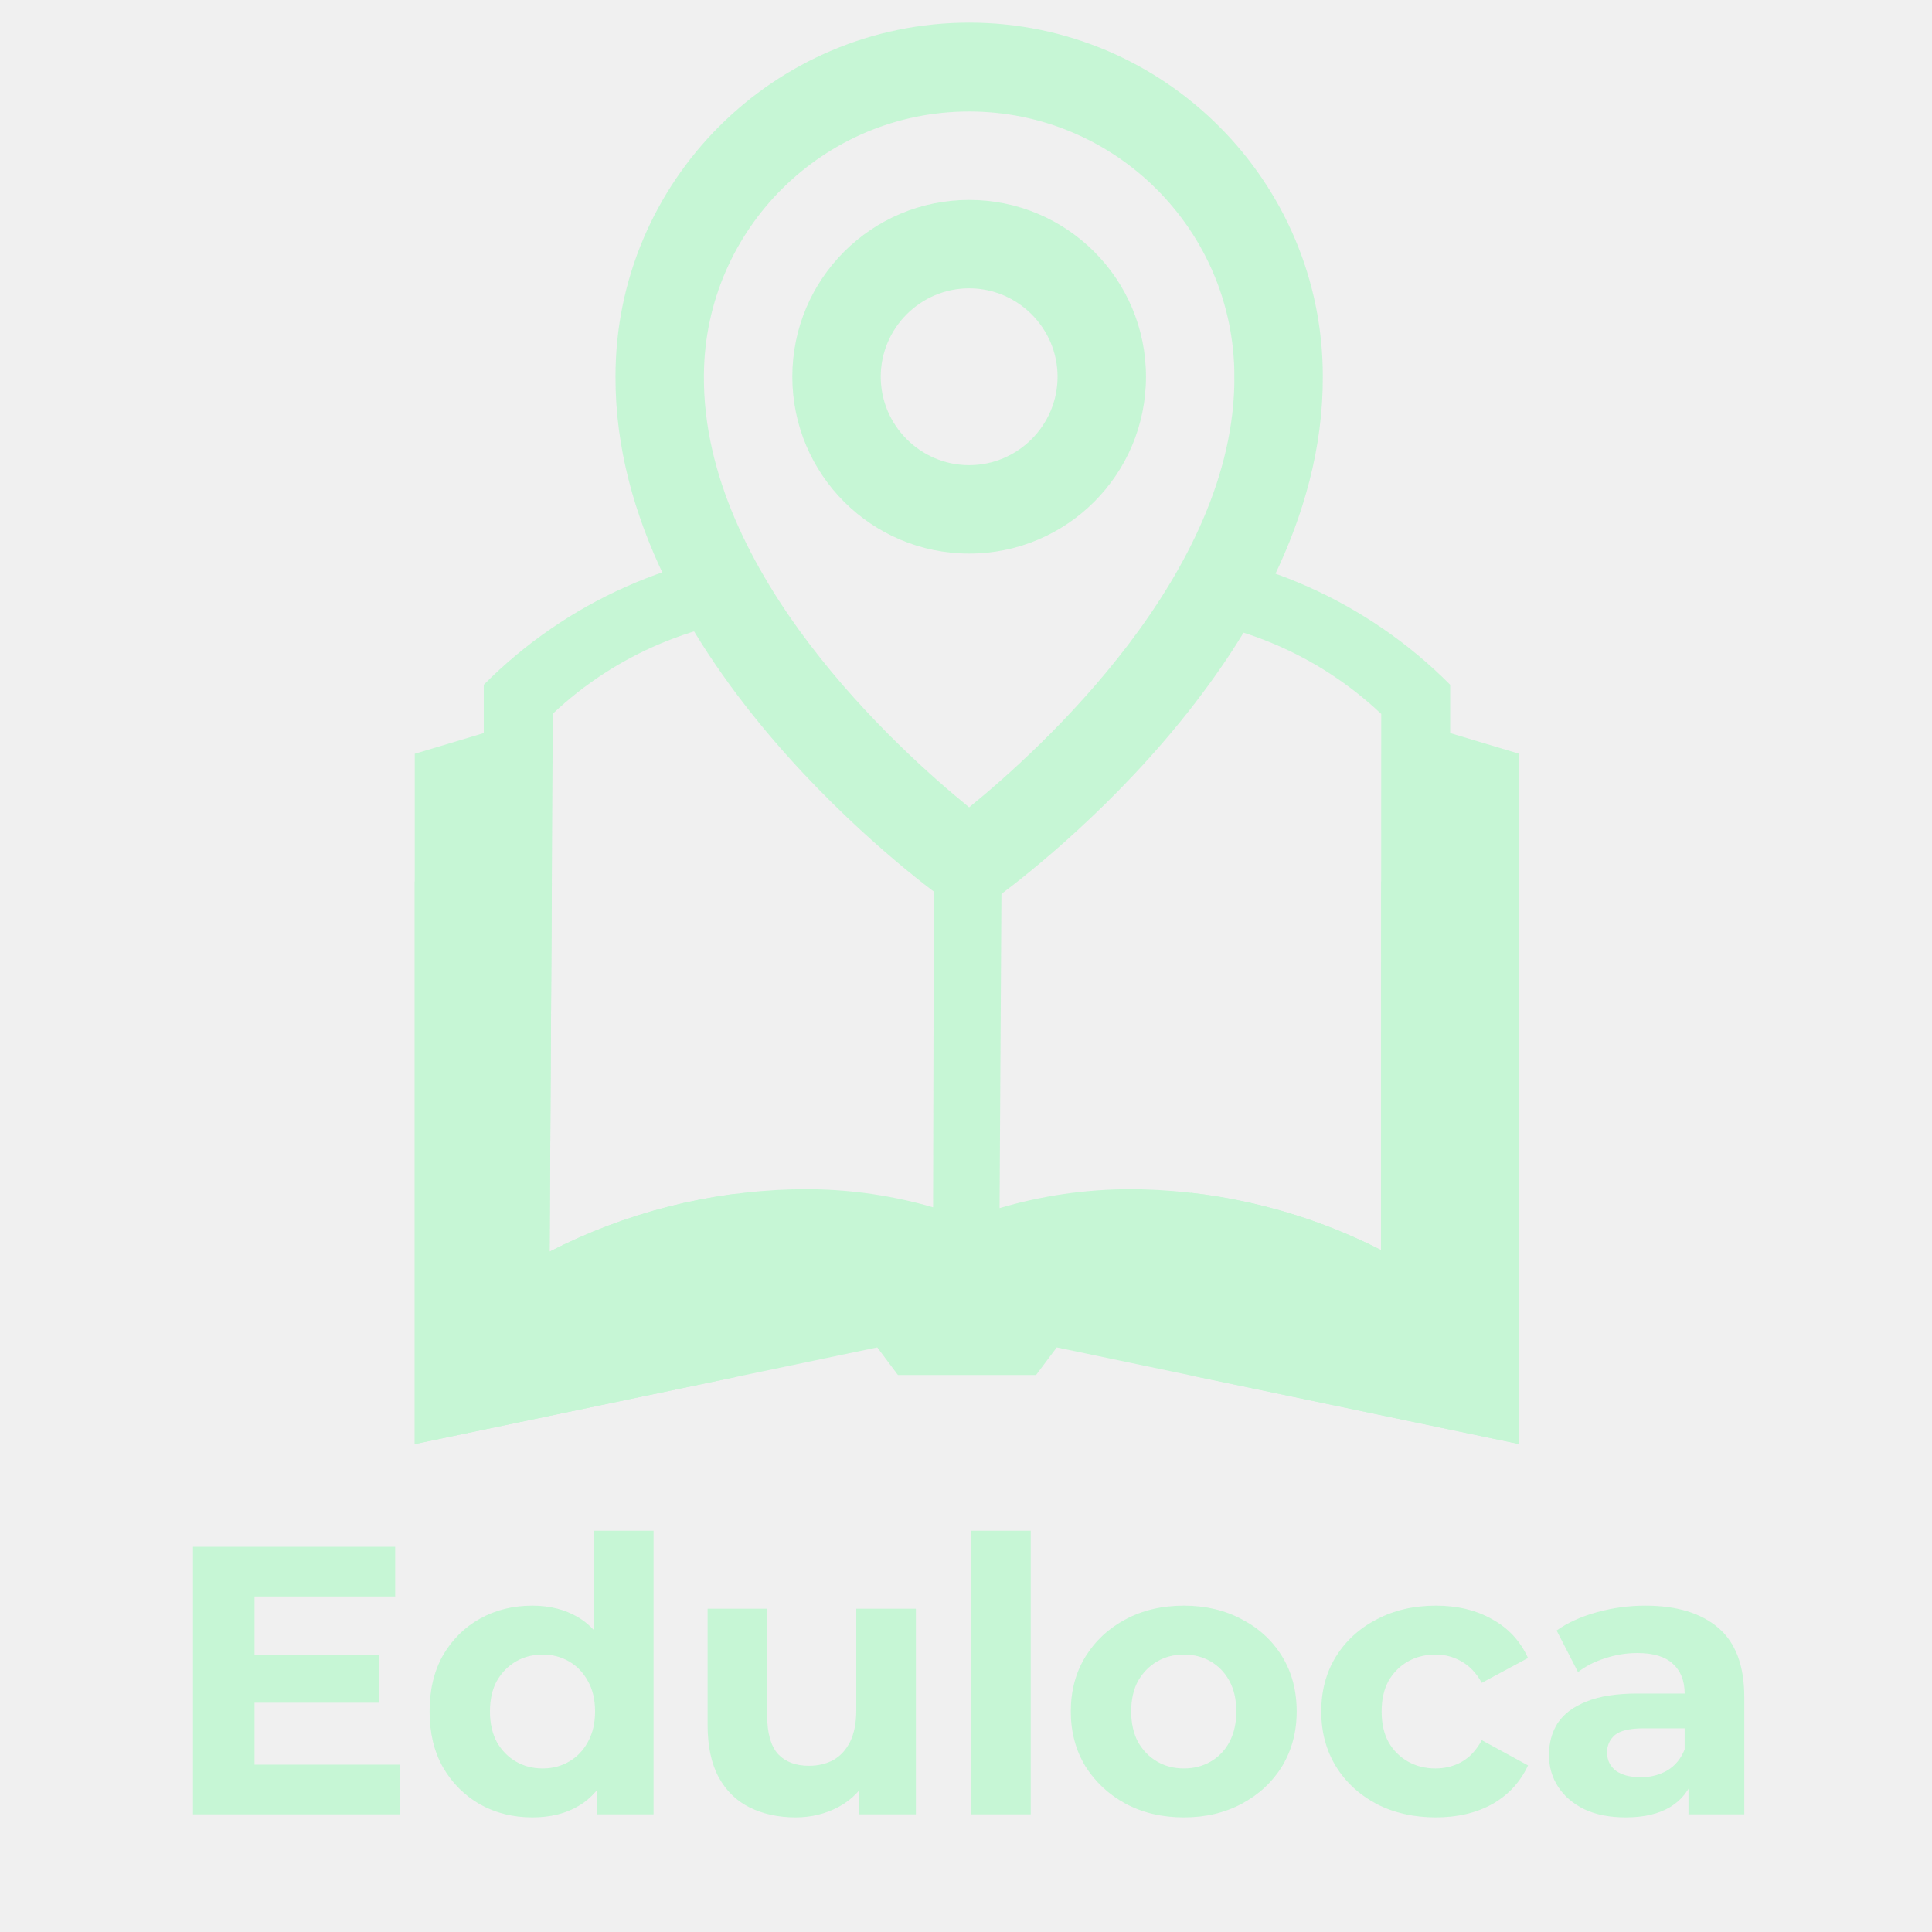
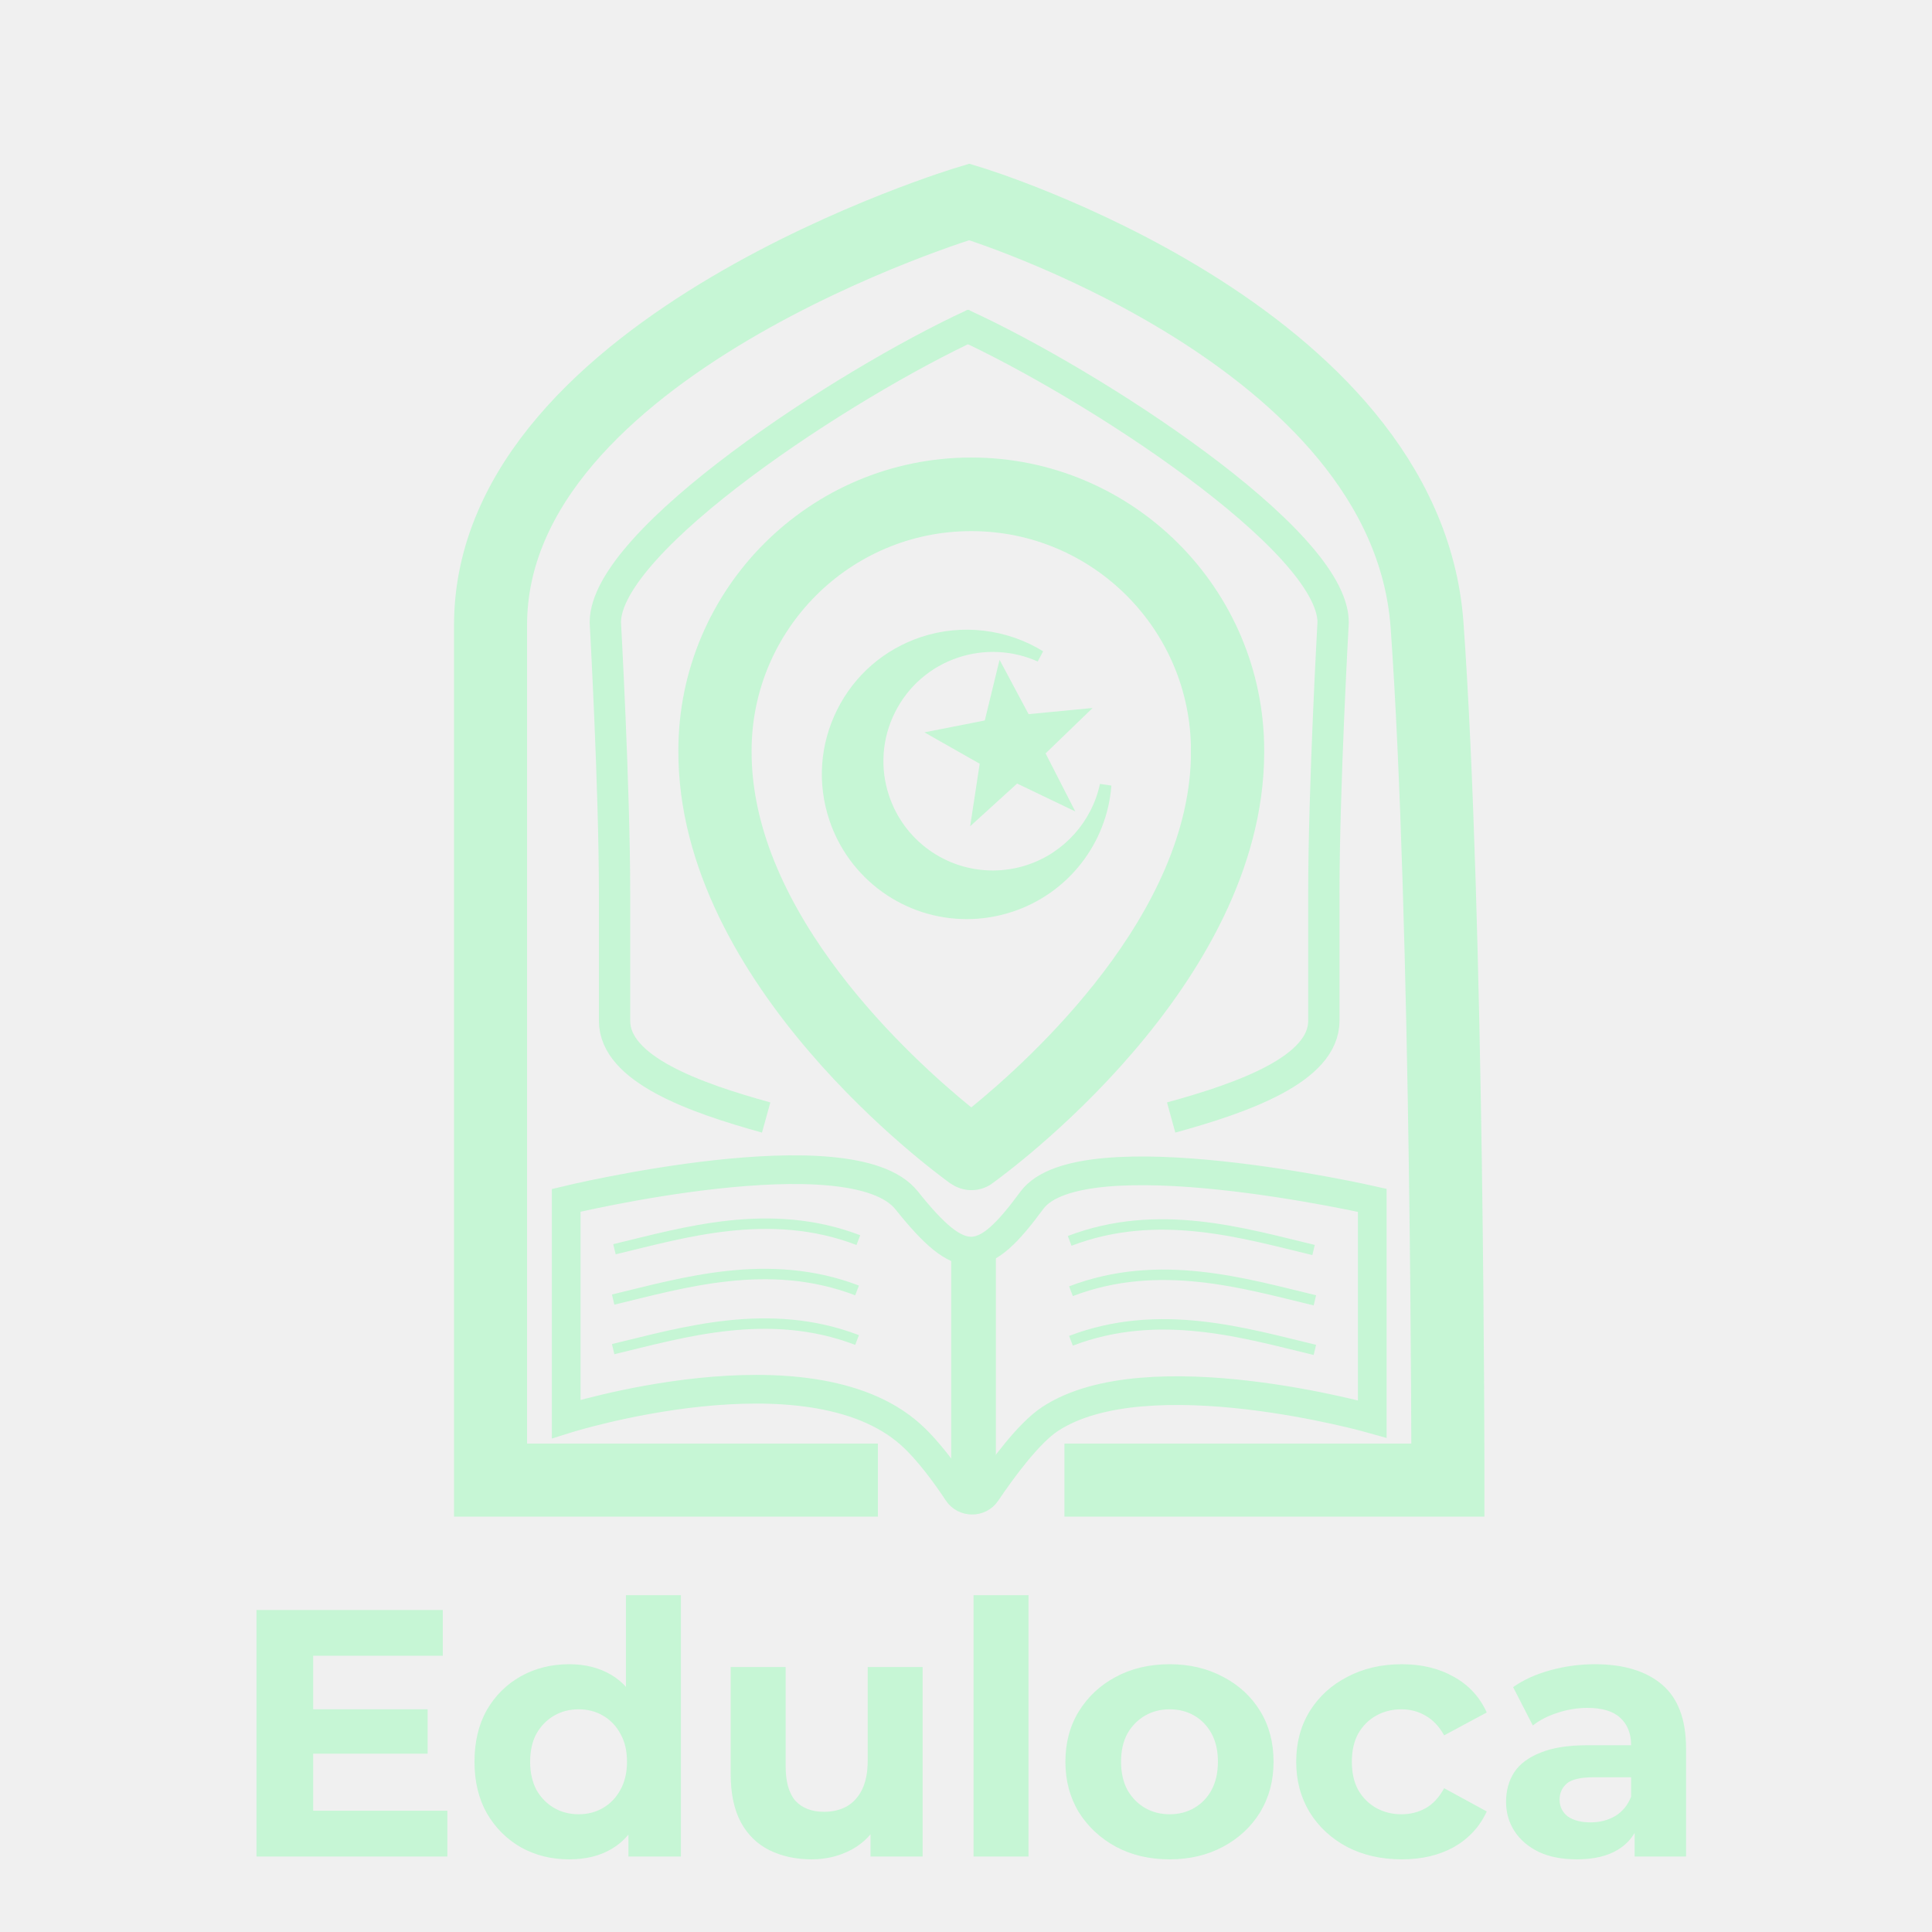
<svg xmlns="http://www.w3.org/2000/svg" width="1024" height="1024" viewBox="0 0 1024 1024" fill="none">
  <g clip-path="url(#clip0_222_115)">
-     <path d="M768.625 388.54V362.929C724.956 318.972 666.455 292.892 604.57 289.793C587.427 287.744 570.044 290 553.991 296.356C537.938 302.712 523.722 312.967 512.628 326.196C501.176 313.393 486.896 303.437 470.923 297.118C454.95 290.798 437.724 288.29 420.612 289.793C358.676 292.856 300.117 318.939 256.411 362.929V388.54L219.824 399.516V765.384L464.955 714.162L475.931 728.797H549.105L560.081 714.162L805.212 765.384V399.516L768.625 388.54ZM420.32 630.379C375.389 631.577 331.301 642.855 291.315 663.38L292.998 378.296C326.478 346.686 370.252 328.235 416.258 326.343C444.333 328.081 471.509 336.905 495.249 351.99L494.554 639.891C470.335 632.856 445.163 629.659 419.954 630.415L420.32 630.379ZM732.039 662.575C692.673 642.519 649.321 631.519 605.156 630.379L599.265 630.305C575.118 630.305 551.812 633.818 529.787 640.33L531.507 351.222C554.615 336.714 580.967 328.178 608.193 326.379C654.425 328.143 698.446 346.63 732.075 378.406L731.965 662.611L732.039 662.575Z" fill="#C6F6D5" />
+     <path d="M135.938 984V853.322H234.694V877.59H165.995V959.731H237.121V984H135.938ZM163.754 929.488V905.966H226.667V929.488H163.754ZM301.708 985.493C292.249 985.493 283.724 983.378 276.132 979.146C268.54 974.79 262.504 968.754 258.024 961.038C253.668 953.322 251.49 944.236 251.49 933.782C251.49 923.203 253.668 914.056 258.024 906.34C262.504 898.623 268.54 892.65 276.132 888.418C283.724 884.187 292.249 882.071 301.708 882.071C310.171 882.071 317.576 883.938 323.923 887.671C330.27 891.405 335.186 897.068 338.671 904.66C342.156 912.251 343.898 921.959 343.898 933.782C343.898 945.481 342.218 955.189 338.858 962.905C335.497 970.497 330.644 976.159 324.296 979.893C318.074 983.627 310.544 985.493 301.708 985.493ZM306.748 961.598C311.477 961.598 315.771 960.478 319.629 958.238C323.487 955.997 326.536 952.824 328.777 948.717C331.141 944.485 332.324 939.507 332.324 933.782C332.324 927.933 331.141 922.954 328.777 918.847C326.536 914.74 323.487 911.567 319.629 909.327C315.771 907.086 311.477 905.966 306.748 905.966C301.894 905.966 297.538 907.086 293.68 909.327C289.822 911.567 286.711 914.74 284.346 918.847C282.106 922.954 280.986 927.933 280.986 933.782C280.986 939.507 282.106 944.485 284.346 948.717C286.711 952.824 289.822 955.997 293.68 958.238C297.538 960.478 301.894 961.598 306.748 961.598ZM333.07 984V963.465L333.63 933.595L331.764 903.913V845.481H360.886V984H333.07ZM430.217 985.493C421.879 985.493 414.411 983.876 407.815 980.64C401.344 977.404 396.303 972.488 392.694 965.892C389.085 959.171 387.28 950.646 387.28 940.316V883.564H416.403V936.022C416.403 944.361 418.145 950.521 421.63 954.504C425.239 958.362 430.28 960.291 436.751 960.291C441.232 960.291 445.214 959.358 448.699 957.491C452.184 955.5 454.922 952.513 456.913 948.53C458.904 944.423 459.9 939.32 459.9 933.222V883.564H489.023V984H461.393V956.371L466.434 964.398C463.074 971.368 458.095 976.657 451.499 980.266C445.028 983.751 437.934 985.493 430.217 985.493ZM516.003 984V845.481H545.125V984H516.003ZM619.945 985.493C609.241 985.493 599.721 983.253 591.382 978.773C583.168 974.292 576.634 968.194 571.78 960.478C567.051 952.637 564.686 943.739 564.686 933.782C564.686 923.701 567.051 914.803 571.78 907.086C576.634 899.246 583.168 893.147 591.382 888.791C599.721 884.311 609.241 882.071 619.945 882.071C630.523 882.071 639.982 884.311 648.32 888.791C656.659 893.147 663.193 899.183 667.922 906.9C672.652 914.616 675.016 923.577 675.016 933.782C675.016 943.739 672.652 952.637 667.922 960.478C663.193 968.194 656.659 974.292 648.32 978.773C639.982 983.253 630.523 985.493 619.945 985.493ZM619.945 961.598C624.798 961.598 629.154 960.478 633.012 958.238C636.871 955.997 639.92 952.824 642.16 948.717C644.4 944.485 645.52 939.507 645.52 933.782C645.52 927.933 644.4 922.954 642.16 918.847C639.92 914.74 636.871 911.567 633.012 909.327C629.154 907.086 624.798 905.966 619.945 905.966C615.091 905.966 610.735 907.086 606.877 909.327C603.019 911.567 599.907 914.74 597.543 918.847C595.302 922.954 594.182 927.933 594.182 933.782C594.182 939.507 595.302 944.485 597.543 948.717C599.907 952.824 603.019 955.997 606.877 958.238C610.735 960.478 615.091 961.598 619.945 961.598ZM743.02 985.493C732.192 985.493 722.547 983.315 714.084 978.96C705.621 974.479 698.963 968.319 694.109 960.478C689.38 952.637 687.015 943.739 687.015 933.782C687.015 923.701 689.38 914.803 694.109 907.086C698.963 899.246 705.621 893.147 714.084 888.791C722.547 884.311 732.192 882.071 743.02 882.071C753.599 882.071 762.809 884.311 770.649 888.791C778.49 893.147 784.277 899.432 788.011 907.646L765.422 919.781C762.809 915.052 759.51 911.567 755.528 909.327C751.67 907.086 747.438 905.966 742.833 905.966C737.855 905.966 733.375 907.086 729.392 909.327C725.41 911.567 722.236 914.74 719.871 918.847C717.631 922.954 716.511 927.933 716.511 933.782C716.511 939.632 717.631 944.61 719.871 948.717C722.236 952.824 725.41 955.997 729.392 958.238C733.375 960.478 737.855 961.598 742.833 961.598C747.438 961.598 751.67 960.54 755.528 958.424C759.51 956.184 762.809 952.637 765.422 947.783L788.011 960.105C784.277 968.194 778.49 974.479 770.649 978.96C762.809 983.315 753.599 985.493 743.02 985.493ZM866.384 984V964.398L864.517 960.105V925.008C864.517 918.785 862.588 913.931 858.73 910.447C854.997 906.962 849.209 905.22 841.369 905.22C836.017 905.22 830.728 906.091 825.501 907.833C820.398 909.451 816.042 911.691 812.433 914.554L801.978 894.205C807.455 890.347 814.051 887.36 821.767 885.244C829.483 883.129 837.324 882.071 845.289 882.071C860.597 882.071 872.483 885.68 880.946 892.898C889.409 900.117 893.64 911.38 893.64 926.688V984H866.384ZM835.768 985.493C827.927 985.493 821.207 984.187 815.606 981.573C810.006 978.835 805.712 975.164 802.725 970.559C799.738 965.954 798.245 960.789 798.245 955.064C798.245 949.09 799.676 943.863 802.539 939.383C805.525 934.902 810.193 931.417 816.54 928.928C822.887 926.315 831.163 925.008 841.369 925.008H868.064V941.996H844.542C837.697 941.996 832.968 943.116 830.354 945.357C827.865 947.597 826.621 950.397 826.621 953.757C826.621 957.491 828.052 960.478 830.914 962.718C833.901 964.834 837.946 965.892 843.049 965.892C847.903 965.892 852.259 964.772 856.117 962.531C859.975 960.167 862.775 956.744 864.517 952.264L868.998 965.705C866.882 972.177 863.024 977.093 857.423 980.453C851.823 983.813 844.605 985.493 835.768 985.493Z" fill="#C6F6D5" />
+     <path d="M564.178 784.487H767.424C767.424 784.487 767.424 485.674 756.363 331.276C745.302 176.878 513.712 107 513.712 107C513.712 107 260 182.868 260 331.276C260 479.684 260 784.487 260 784.487H465.32" stroke="#C6F6D5" stroke-width="38.714" />
+     <path d="M514.799 259.199C591.155 259.199 653.345 321.389 653.345 397.745V399.147C653.116 455.217 621.917 507.131 587.779 546.892C553.699 586.585 518.79 611.739 516.177 613.655L516.042 613.754L515.908 613.856C515.902 613.861 515.813 613.924 515.605 613.989C515.376 614.062 515.091 614.108 514.799 614.108C514.799 614.108 514.738 614.108 514.62 614.089C514.503 614.069 514.351 614.034 514.174 613.976C513.815 613.858 513.476 613.684 513.207 613.499C509.315 610.654 475.169 585.688 441.82 546.822C407.407 506.717 375.989 454.298 376.252 397.822L376.253 397.784V397.745C376.253 321.389 438.443 259.199 514.799 259.199ZM514.799 264.801C441.366 264.801 381.702 324.441 381.661 397.864C381.443 446.401 405.242 490.899 431.413 525.392C457.794 560.16 488.125 586.782 504.257 599.908L514.799 608.485L525.34 599.908C541.483 586.773 571.811 560.103 598.188 525.314C624.338 490.824 648.129 446.353 647.936 397.938H647.937C647.936 324.481 588.256 264.801 514.799 264.801Z" stroke="#C6F6D5" stroke-width="33.404" />
+     <path d="M583.001 415.489C578.716 435.497 563.997 451.932 544.587 458.384C538.675 460.358 532.483 461.366 526.249 461.37C514.075 461.386 502.205 457.565 492.326 450.45C482.447 443.335 475.062 433.287 471.219 421.735C468.793 414.524 467.823 406.903 468.366 399.314C468.908 391.725 470.953 384.32 474.381 377.527C477.776 370.711 482.488 364.635 488.246 359.651C494.004 354.668 500.693 350.875 507.926 348.493C521.722 343.905 536.738 344.66 550.004 350.608L552.874 345.197C533.652 333.322 509.71 330.48 488.183 337.641C468.715 344.113 452.936 357.771 443.754 376.091C434.571 394.41 433.085 415.21 439.567 434.65C444.659 449.949 454.441 463.254 467.524 472.678C480.607 482.102 496.327 487.165 512.45 487.148C520.682 487.148 528.849 485.819 536.73 483.201C551.07 478.461 563.688 469.588 573 457.698C582.311 445.808 587.901 431.431 589.065 416.373L583.001 415.489ZM545.173 378.509L529.785 349.708L521.958 381.864L489.95 388.156L519.251 404.793L514.212 437.928L539.094 415.296L569.926 430.089L554.178 399.315L579.112 375.247L545.173 378.509Z" fill="#C6F6D5" />
+     <path d="M727.327 752.093C727.327 752.093 607.999 718.278 556.553 752.093C545.191 759.561 531.182 778.672 522.706 791.236C519.179 796.465 511.151 796.386 507.668 791.127C501.411 781.678 492.001 768.689 482.602 760.291C428.173 711.658 300.096 752.093 300.096 752.093V636.204C300.096 636.204 451.339 599.643 480.529 636.204C509.718 672.764 521.022 671.384 546.895 636.204C572.767 601.024 727.327 636.204 727.327 636.204V752.093Z" stroke="#C6F6D5" stroke-width="15.209" />
+     <rect x="504.146" y="662.707" width="23.686" height="129.361" fill="#C6F6D5" />
+     <path d="M325.676 662.125C362.315 653.368 407.942 639.312 454.951 657.286" stroke="#C6F6D5" stroke-width="5.531" />
+     <path d="M324.982 688.802C361.622 680.045 407.249 665.988 454.258 683.962" stroke="#C6F6D5" stroke-width="5.531" />
+     <path d="M324.982 715.071C361.622 706.315 407.249 692.258 454.258 710.232" stroke="#C6F6D5" stroke-width="5.531" />
+     <path d="M696.219 662.532C659.579 653.775 613.952 639.718 566.943 657.692" stroke="#C6F6D5" stroke-width="5.531" />
+     <path d="M696.91 689.209C660.271 680.452 614.644 666.395 567.635 684.369" stroke="#C6F6D5" stroke-width="5.531" />
+     <path d="M696.91 715.479C660.271 706.722 614.644 692.665 567.635 710.639" stroke="#C6F6D5" stroke-width="5.531" />
+     <path d="M515.786 171.984C447.775 203.375 320.837 286.238 320.836 329.863C320.836 329.863 325.728 417.375 325.728 473.893C325.728 500.124 325.726 515.44 325.728 541.061C325.73 566.681 368.072 581.777 406.084 592.302" stroke="#C6F6D5" stroke-width="16.591" />
+     <path d="M510.255 171.984C578.748 203.375 706.587 286.238 706.588 329.863C706.588 329.863 701.661 417.375 701.661 473.893C701.661 500.124 701.663 515.44 701.661 541.061C701.659 566.681 659.017 581.777 620.736 592.302" stroke="#C6F6D5" stroke-width="16.591" />
+     <path d="M513.039 166.886C513.051 166.548 513.043 166.391 513.041 166.277C513.039 166.192 513.043 166.093 513.041 165.93C513.04 165.84 513.06 165.758 513.066 165.698C513.068 165.684 513.072 165.672 513.076 165.659C513.08 165.647 513.084 165.634 513.089 165.597" stroke="#C6F6D5" stroke-width="2.765" stroke-linecap="round" />
  </g>
-   <g clip-path="url(#clip1_222_115)">
-     <path d="M768.625 388.54V362.929C724.956 318.972 666.455 292.892 604.57 289.793C587.427 287.744 570.044 290 553.991 296.356C537.938 302.712 523.722 312.967 512.628 326.196C501.176 313.393 486.896 303.437 470.923 297.118C454.95 290.798 437.724 288.29 420.612 289.793C358.676 292.856 300.117 318.939 256.411 362.929V388.54L219.824 399.516V765.384L464.955 714.162L475.931 728.797H549.105L560.081 714.162L805.212 765.384V399.516L768.625 388.54ZM420.32 630.379C375.389 631.577 331.301 642.855 291.315 663.38L292.998 378.296C326.478 346.686 370.252 328.235 416.258 326.343C444.333 328.081 471.509 336.905 495.249 351.99L494.554 639.891C470.335 632.856 445.163 629.659 419.954 630.415L420.32 630.379ZM732.039 662.575C692.673 642.519 649.321 631.519 605.156 630.379L599.265 630.305C575.118 630.305 551.812 633.818 529.787 640.33L531.507 351.222C554.615 336.714 580.967 328.178 608.193 326.379C654.425 328.143 698.446 346.63 732.075 378.406L731.965 662.611L732.039 662.575Z" fill="#C6F6D5" />
-   </g>
-   <g clip-path="url(#clip2_222_115)">
-     <path d="M768.625 388.54V362.929C724.956 318.972 666.455 292.892 604.57 289.793C587.427 287.744 570.044 290 553.991 296.356C537.938 302.712 523.722 312.967 512.628 326.196C501.176 313.393 486.896 303.437 470.923 297.118C454.95 290.798 437.724 288.29 420.612 289.793C358.676 292.856 300.117 318.939 256.411 362.929V388.54L219.824 399.516V765.384L464.955 714.162L475.931 728.797H549.105L560.081 714.162L805.212 765.384V399.516L768.625 388.54ZM420.32 630.379C375.389 631.577 331.301 642.855 291.315 663.38L292.998 378.296C326.478 346.686 370.252 328.235 416.258 326.343C444.333 328.081 471.509 336.905 495.249 351.99L494.554 639.891C470.335 632.856 445.163 629.659 419.954 630.415L420.32 630.379ZM732.039 662.575C692.673 642.519 649.321 631.519 605.156 630.379L599.265 630.305C575.118 630.305 551.812 633.818 529.787 640.33L531.507 351.222C554.615 336.714 580.967 328.178 608.193 326.379C654.425 328.143 698.446 346.63 732.075 378.406L731.965 662.611L732.039 662.575Z" fill="#C6F6D5" />
-   </g>
-   <path d="M607.392 199.681C607.392 147.899 565.451 105.958 513.669 105.958C461.887 105.958 419.945 147.899 419.945 199.681C419.945 251.464 461.887 293.405 513.669 293.405C565.451 293.405 607.392 251.464 607.392 199.681ZM466.807 199.681C466.807 173.907 487.895 152.82 513.669 152.82C539.443 152.82 560.531 173.907 560.531 199.681C560.531 225.455 539.443 246.543 513.669 246.543C487.895 246.543 466.807 225.455 466.807 199.681Z" fill="#C6F6D5" />
-   <path d="M513.67 32.166C605.863 32.166 680.951 107.254 680.951 199.447V199.541C681.269 267.851 643.33 331.142 601.788 379.527C560.642 427.451 518.494 457.821 515.335 460.138L515.171 460.258L515.01 460.381C515.004 460.385 514.897 460.462 514.645 460.542C514.368 460.63 514.023 460.686 513.67 460.686C513.667 460.686 513.594 460.685 513.455 460.662C513.313 460.638 513.13 460.596 512.916 460.525C512.488 460.385 512.082 460.178 511.76 459.958C507.115 456.563 465.854 426.408 425.556 379.444C384.005 331.021 346.071 267.73 346.389 199.541V199.447C346.389 107.254 421.477 32.166 513.67 32.166ZM513.67 38.93C425.669 38.93 354.046 109.866 352.932 197.605L352.919 199.591C352.656 258.195 381.391 311.922 412.99 353.569C444.842 395.549 481.464 427.692 500.942 443.54L513.67 453.896L526.397 443.54C545.889 427.681 582.507 395.48 614.354 353.476C645.945 311.81 674.684 258.082 674.421 199.591H674.42C674.371 110.939 602.333 38.93 513.67 38.93Z" stroke="#C6F6D5" stroke-width="40.332" />
-   <path d="M132.479 876.953H200.748V902.478H132.479V876.953ZM134.91 935.295H212.092V961.63H102.295V819.826H209.458V846.161H134.91V935.295ZM282.177 963.25C271.913 963.25 262.662 960.955 254.424 956.363C246.186 951.636 239.636 945.086 234.774 936.713C230.047 928.34 227.684 918.481 227.684 907.137C227.684 895.657 230.047 885.731 234.774 877.358C239.636 868.985 246.186 862.502 254.424 857.911C262.662 853.319 271.913 851.023 282.177 851.023C291.36 851.023 299.396 853.049 306.284 857.1C313.171 861.152 318.506 867.297 322.287 875.535C326.069 883.773 327.959 894.307 327.959 907.137C327.959 919.832 326.136 930.366 322.49 938.739C318.843 946.977 313.576 953.122 306.689 957.173C299.936 961.225 291.766 963.25 282.177 963.25ZM287.647 937.321C292.778 937.321 297.438 936.105 301.624 933.674C305.811 931.243 309.12 927.8 311.551 923.343C314.117 918.751 315.4 913.349 315.4 907.137C315.4 900.789 314.117 895.387 311.551 890.931C309.12 886.474 305.811 883.03 301.624 880.599C297.438 878.168 292.778 876.953 287.647 876.953C282.38 876.953 277.653 878.168 273.466 880.599C269.28 883.03 265.903 886.474 263.337 890.931C260.906 895.387 259.691 900.789 259.691 907.137C259.691 913.349 260.906 918.751 263.337 923.343C265.903 927.8 269.28 931.243 273.466 933.674C277.653 936.105 282.38 937.321 287.647 937.321ZM316.21 961.63V939.346L316.818 906.934L314.792 874.725V811.318H346.394V961.63H316.21ZM421.627 963.25C412.579 963.25 404.476 961.495 397.318 957.984C390.295 954.472 384.826 949.138 380.909 941.98C376.993 934.687 375.035 925.436 375.035 914.227V852.644H406.636V909.568C406.636 918.616 408.527 925.301 412.309 929.623C416.225 933.809 421.695 935.903 428.717 935.903C433.579 935.903 437.901 934.89 441.682 932.864C445.464 930.703 448.435 927.462 450.596 923.14C452.756 918.684 453.837 913.147 453.837 906.529V852.644H485.439V961.63H455.457V931.649L460.927 940.359C457.281 947.922 451.879 953.662 444.721 957.578C437.698 961.36 430 963.25 421.627 963.25ZM514.716 961.63V811.318H546.318V961.63H514.716ZM627.507 963.25C615.892 963.25 605.561 960.82 596.512 955.958C587.599 951.096 580.509 944.478 575.242 936.105C570.11 927.597 567.544 917.941 567.544 907.137C567.544 896.198 570.11 886.542 575.242 878.168C580.509 869.66 587.599 863.043 596.512 858.316C605.561 853.454 615.892 851.023 627.507 851.023C638.986 851.023 649.25 853.454 658.298 858.316C667.347 863.043 674.437 869.593 679.569 877.966C684.701 886.339 687.267 896.063 687.267 907.137C687.267 917.941 684.701 927.597 679.569 936.105C674.437 944.478 667.347 951.096 658.298 955.958C649.25 960.82 638.986 963.25 627.507 963.25ZM627.507 937.321C632.774 937.321 637.5 936.105 641.687 933.674C645.874 931.243 649.182 927.8 651.613 923.343C654.044 918.751 655.26 913.349 655.26 907.137C655.26 900.789 654.044 895.387 651.613 890.931C649.182 886.474 645.874 883.03 641.687 880.599C637.5 878.168 632.774 876.953 627.507 876.953C622.24 876.953 617.513 878.168 613.326 880.599C609.14 883.03 605.763 886.474 603.197 890.931C600.766 895.387 599.551 900.789 599.551 907.137C599.551 913.349 600.766 918.751 603.197 923.343C605.763 927.8 609.14 931.243 613.326 933.674C617.513 936.105 622.24 937.321 627.507 937.321ZM761.06 963.25C749.31 963.25 738.844 960.887 729.661 956.16C720.477 951.298 713.252 944.613 707.985 936.105C702.853 927.597 700.287 917.941 700.287 907.137C700.287 896.198 702.853 886.542 707.985 878.168C713.252 869.66 720.477 863.043 729.661 858.316C738.844 853.454 749.31 851.023 761.06 851.023C772.539 851.023 782.533 853.454 791.041 858.316C799.549 863.043 805.829 869.863 809.881 878.776L785.369 891.944C782.533 886.812 778.954 883.03 774.633 880.599C770.446 878.168 765.854 876.953 760.857 876.953C755.455 876.953 750.593 878.168 746.272 880.599C741.95 883.03 738.506 886.474 735.94 890.931C733.509 895.387 732.294 900.789 732.294 907.137C732.294 913.484 733.509 918.886 735.94 923.343C738.506 927.8 741.95 931.243 746.272 933.674C750.593 936.105 755.455 937.321 760.857 937.321C765.854 937.321 770.446 936.173 774.633 933.877C778.954 931.446 782.533 927.597 785.369 922.33L809.881 935.7C805.829 944.478 799.549 951.298 791.041 956.16C782.533 960.887 772.539 963.25 761.06 963.25ZM894.927 961.63V940.359L892.901 935.7V897.616C892.901 890.863 890.807 885.596 886.621 881.815C882.569 878.033 876.29 876.143 867.781 876.143C861.974 876.143 856.234 877.088 850.562 878.979C845.025 880.734 840.298 883.165 836.382 886.271L825.038 864.191C830.98 860.004 838.138 856.763 846.511 854.467C854.884 852.171 863.392 851.023 872.035 851.023C888.647 851.023 901.544 854.94 910.728 862.773C919.911 870.606 924.503 882.828 924.503 899.439V961.63H894.927ZM861.704 963.25C853.196 963.25 845.903 961.832 839.826 958.996C833.748 956.025 829.089 952.041 825.848 947.044C822.607 942.047 820.986 936.443 820.986 930.231C820.986 923.748 822.539 918.076 825.645 913.214C828.887 908.352 833.951 904.571 840.839 901.87C847.726 899.034 856.707 897.616 867.781 897.616H896.75V916.05H871.225C863.797 916.05 858.665 917.266 855.829 919.697C853.128 922.127 851.778 925.166 851.778 928.812C851.778 932.864 853.331 936.105 856.437 938.536C859.678 940.832 864.067 941.98 869.604 941.98C874.871 941.98 879.598 940.765 883.785 938.334C887.971 935.768 891.01 932.054 892.901 927.192L897.763 941.777C895.467 948.8 891.28 954.135 885.203 957.781C879.126 961.427 871.293 963.25 861.704 963.25Z" fill="#C6F6D5" />
  <defs>
    <clipPath id="clip0_222_115">
-       <rect width="170.546" height="477.068" fill="white" transform="translate(219.824 288.562)" />
-     </clipPath>
-     <clipPath id="clip1_222_115">
-       <rect width="174.003" height="477.068" fill="white" transform="translate(631.209 288.562)" />
-     </clipPath>
-     <clipPath id="clip2_222_115">
-       <rect width="585.388" height="298.456" fill="white" transform="translate(219.824 467.174)" />
+       <rect width="1024" height="1024" fill="white" />
    </clipPath>
  </defs>
</svg>
